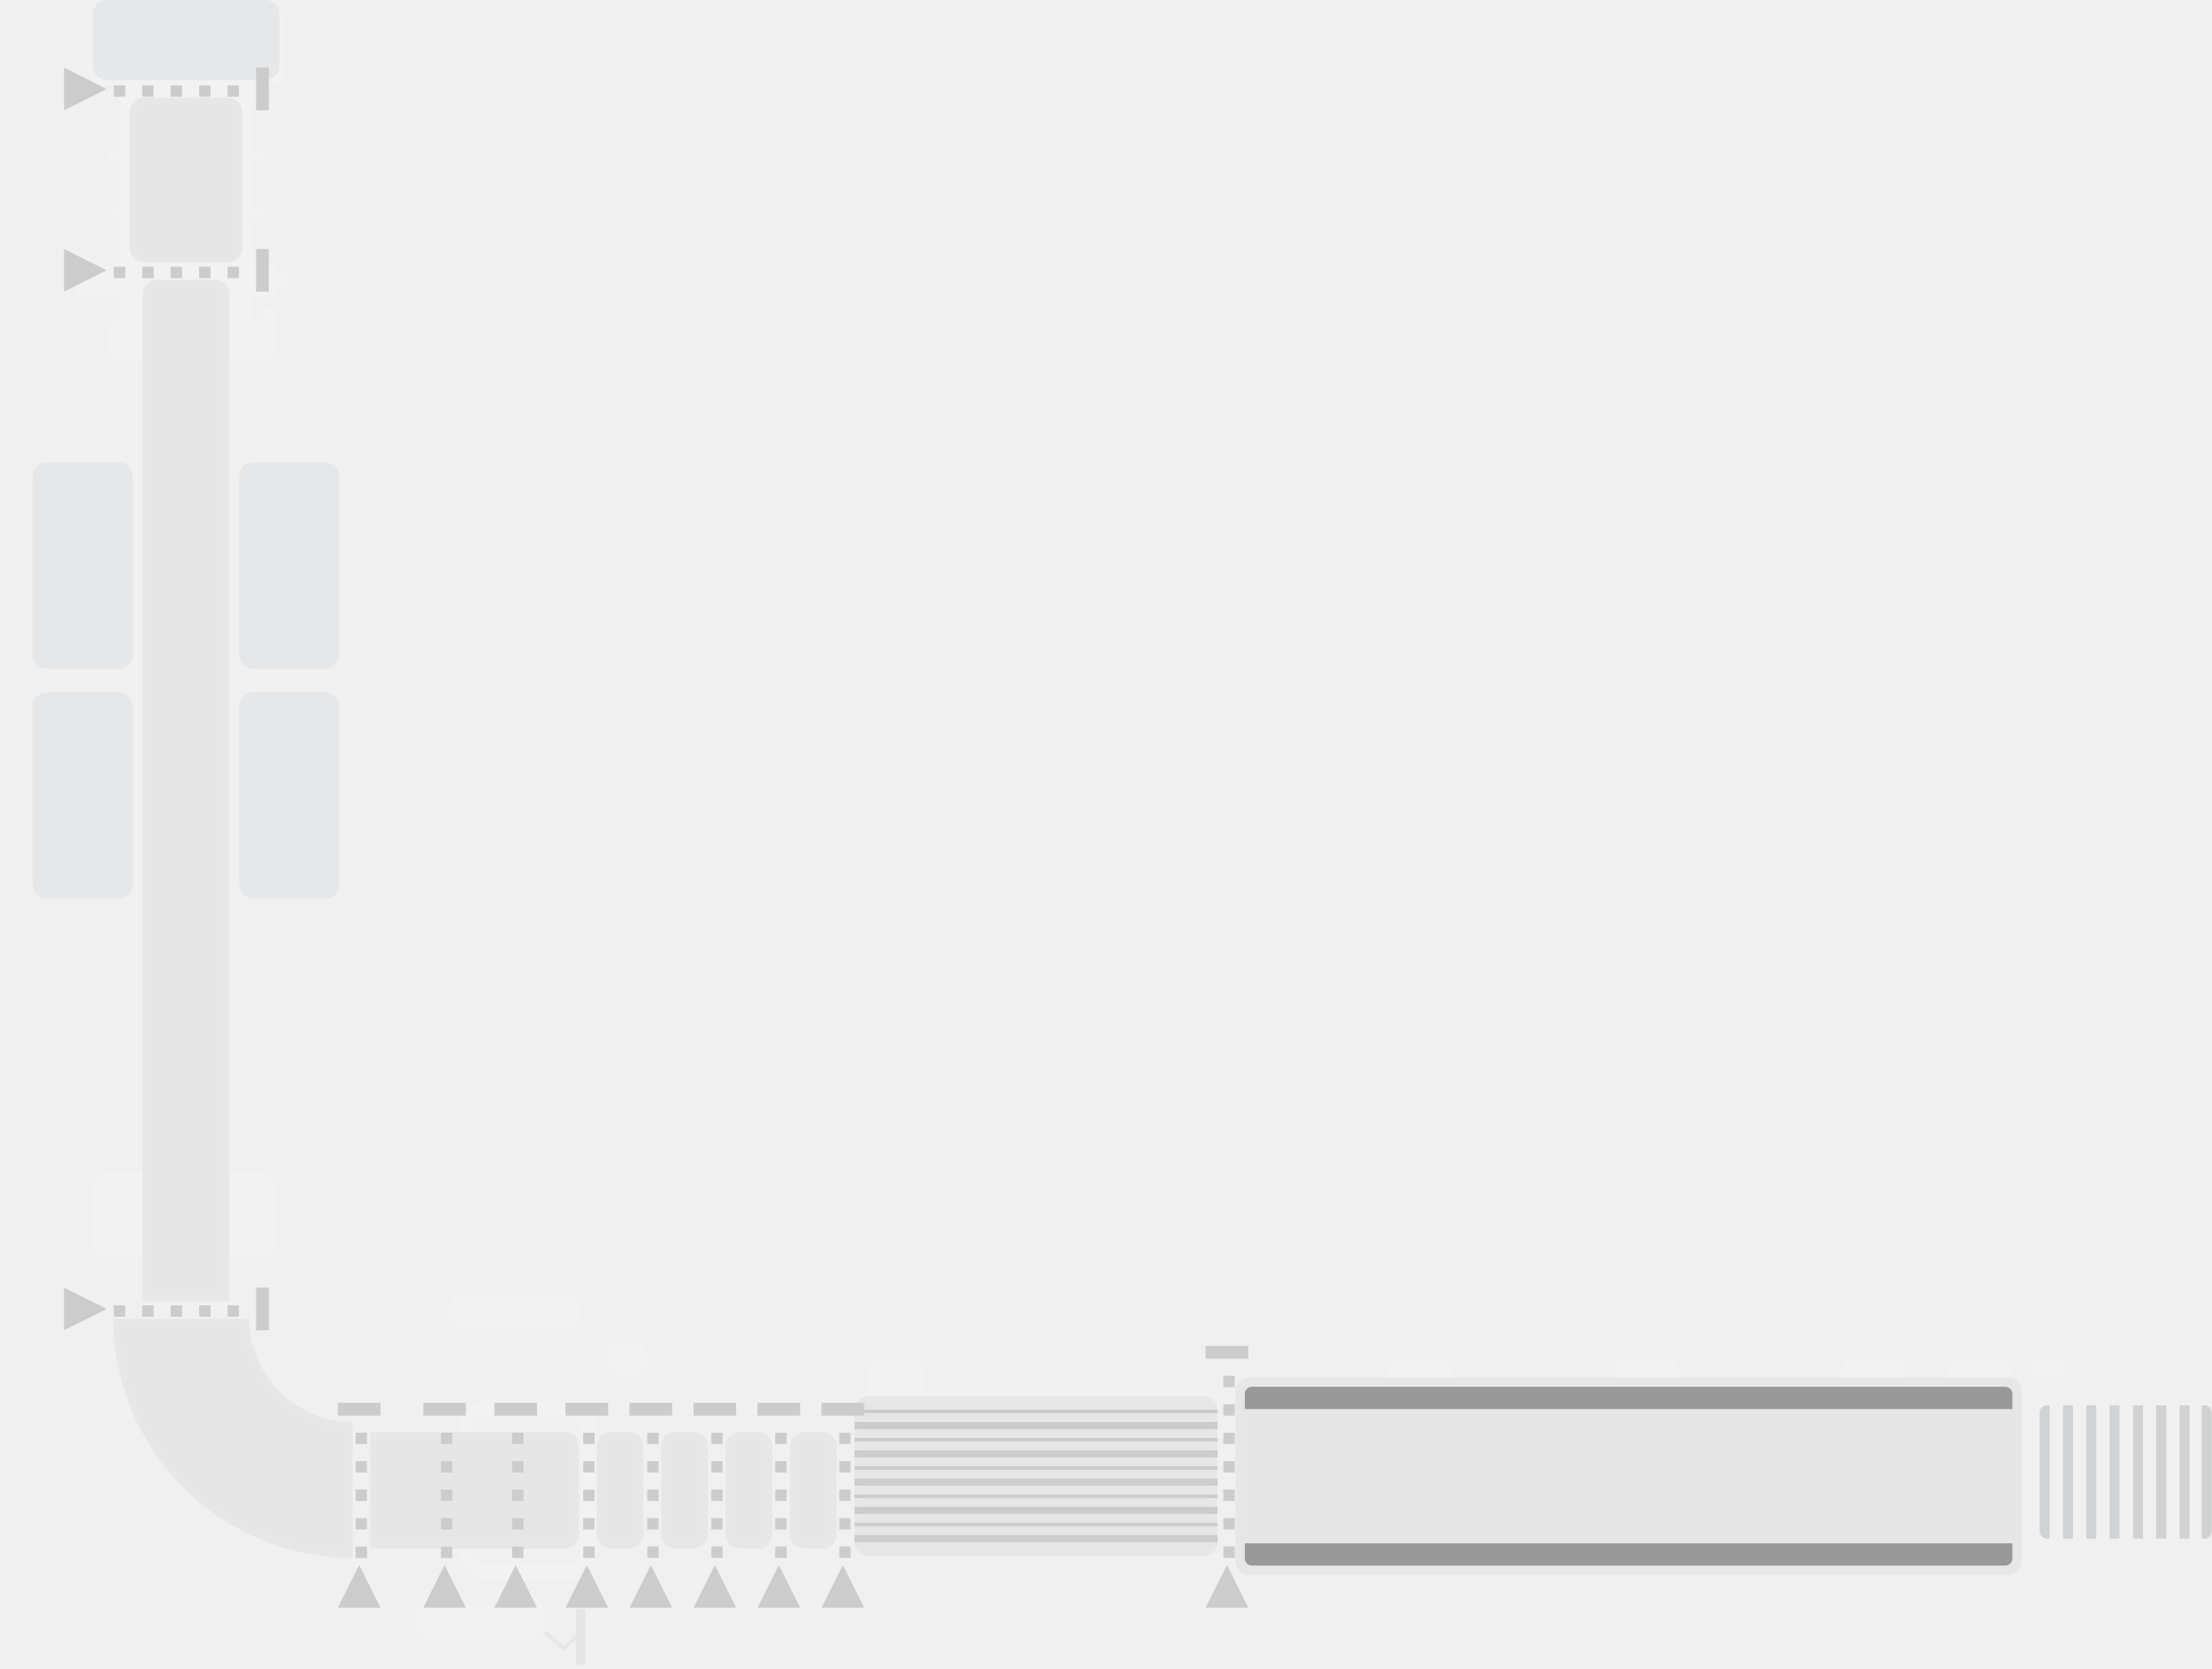
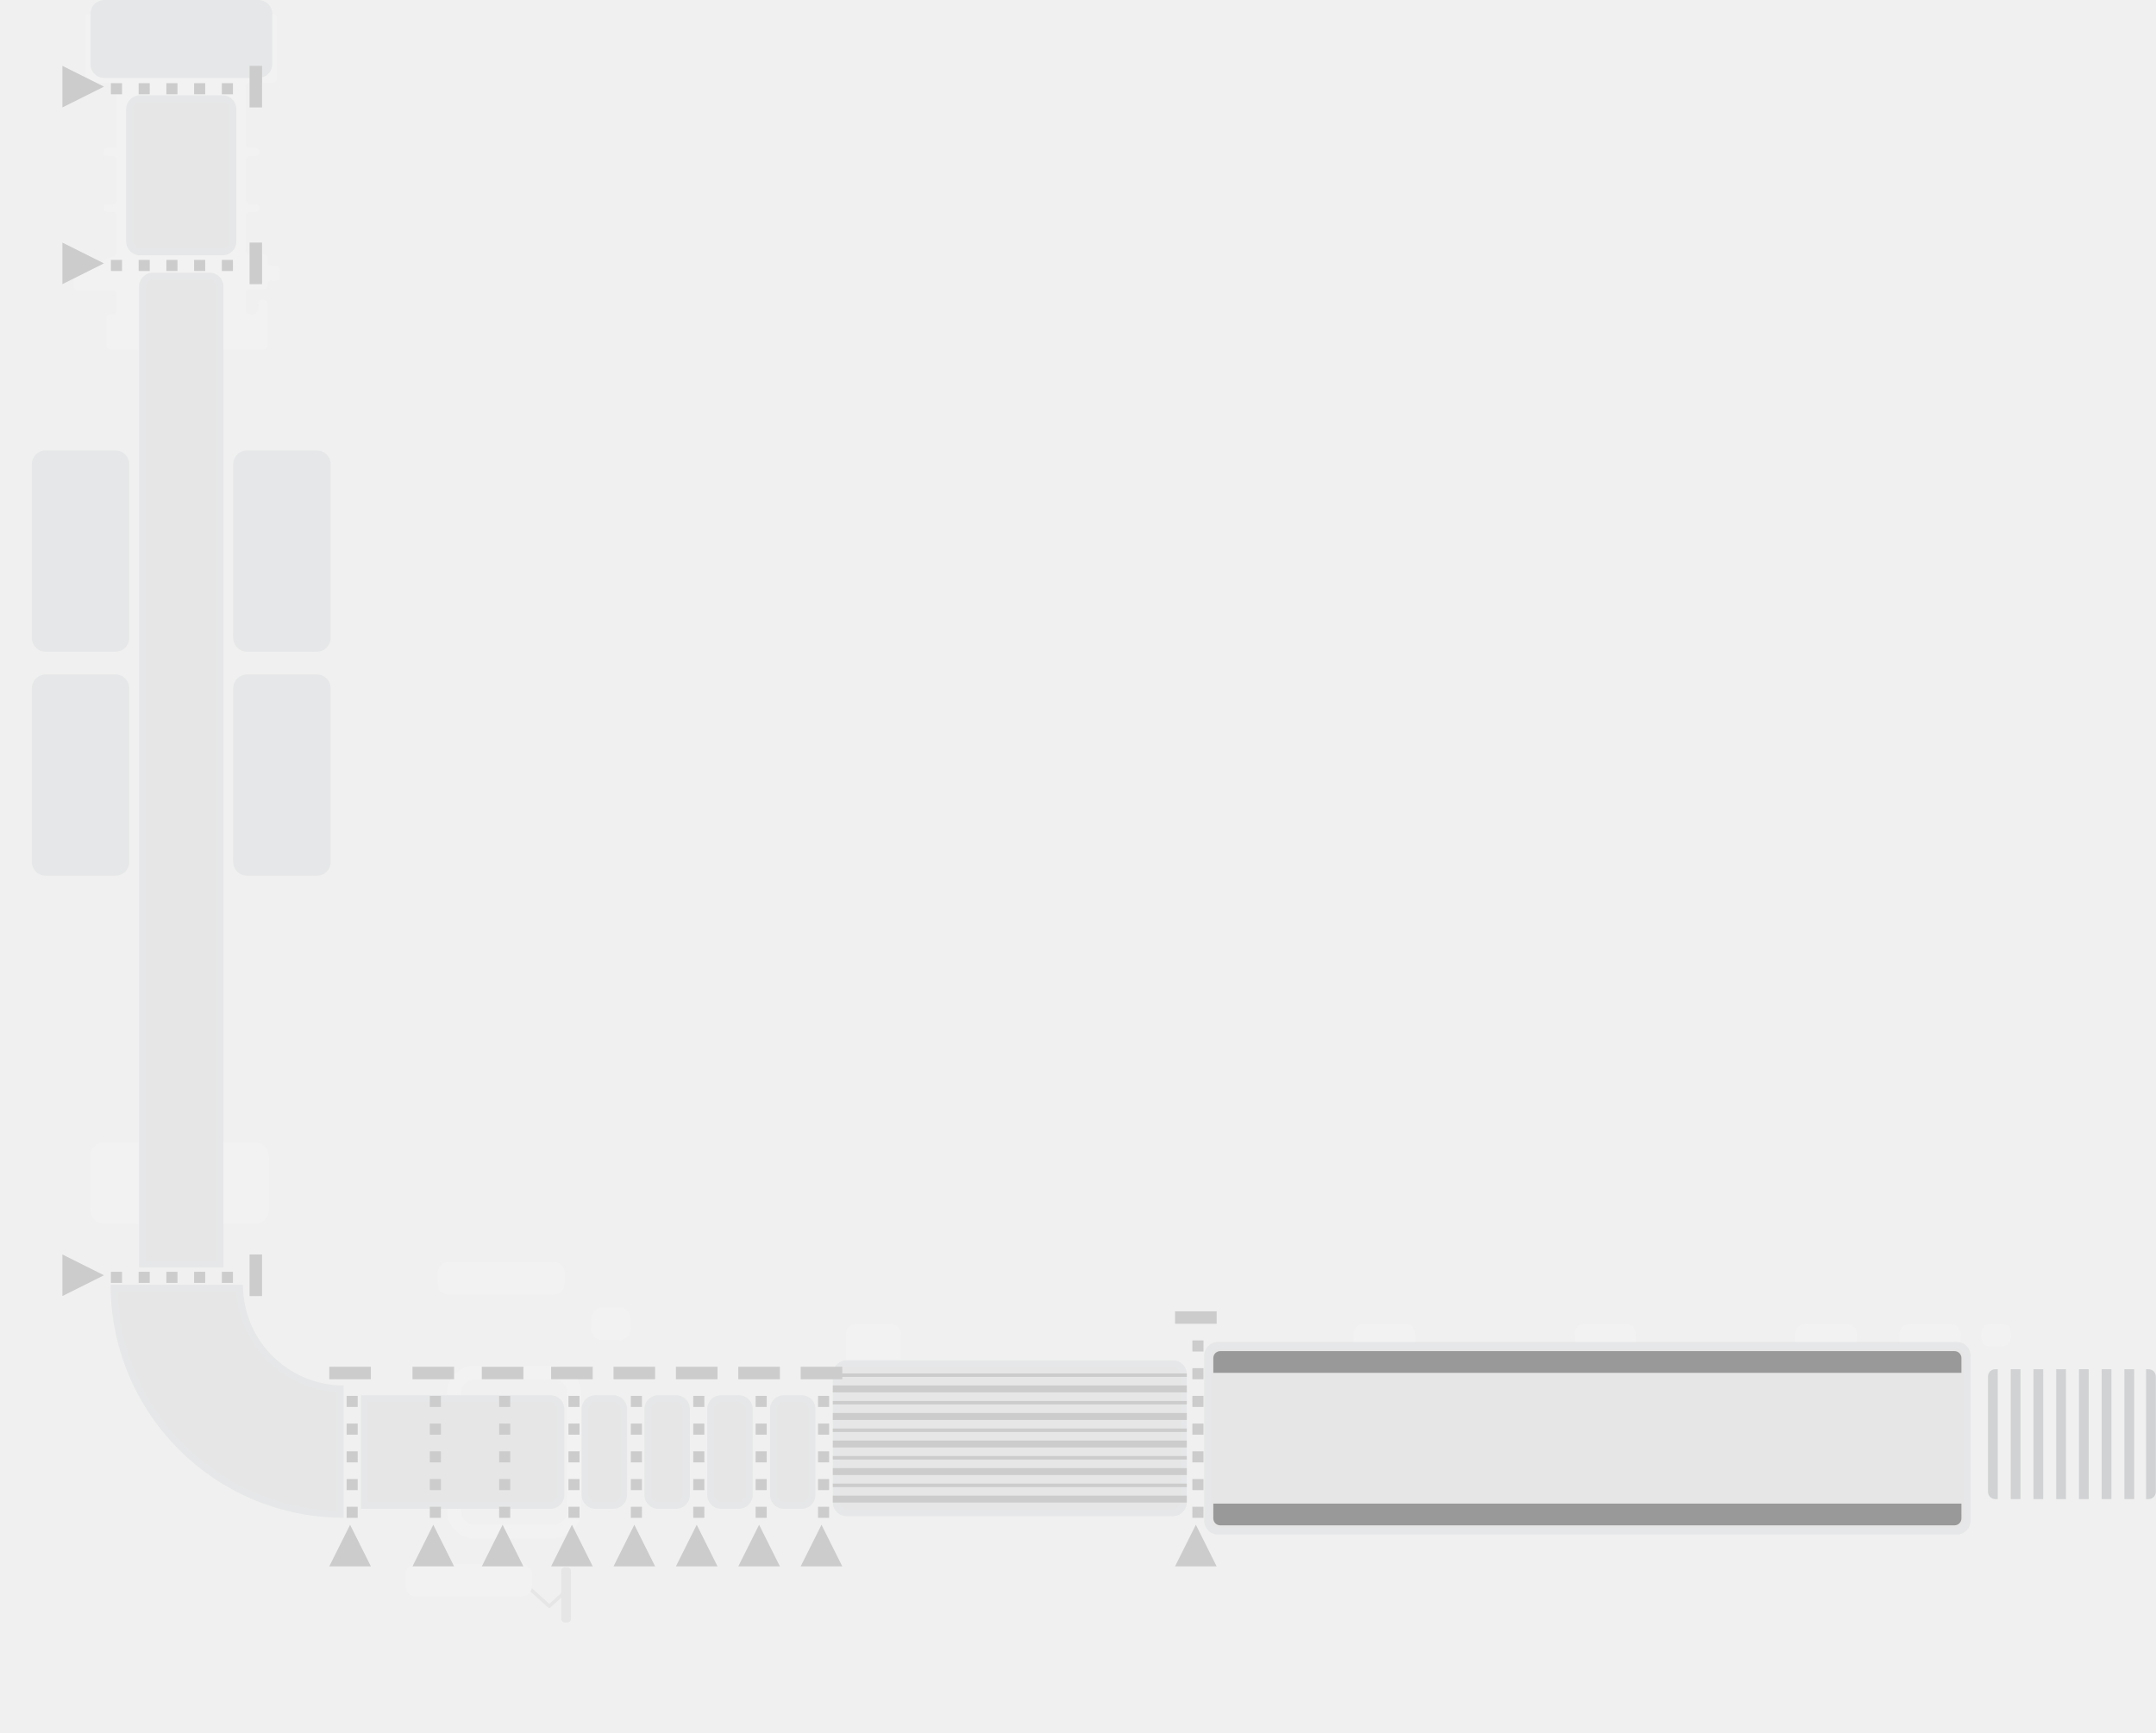
- <svg xmlns="http://www.w3.org/2000/svg" id="Layer_1" data-name="Layer 1" viewBox="0 0 622 469">
+ <svg xmlns="http://www.w3.org/2000/svg" id="Layer_1" data-name="Layer 1" viewBox="0 0 622 500">
  <defs>
    <style>
      .cls-1 {
        fill: #fff;
      }

      .cls-2 {
        stroke-width: 2px;
      }

      .cls-2, .cls-3, .cls-4, .cls-5, .cls-6 {
        fill: none;
      }

      .cls-2, .cls-4, .cls-6 {
        stroke-miterlimit: 10;
      }

      .cls-2, .cls-6 {
        stroke: #ccc;
      }

      .cls-3 {
        stroke: #e6e6e6;
        stroke-linecap: round;
        stroke-linejoin: round;
      }

      .cls-4 {
        stroke: #f2f2f2;
        stroke-width: 4px;
      }

      .cls-7 {
        fill: #d0d2d3;
      }

      .cls-8 {
        fill: #e6e6e6;
      }

      .cls-9 {
        fill: #e6e7e8;
      }
      .cls-11 {
        fill: #404041;
        font-family: SegoeUI-Semibold, 'Segoe UI';
        font-size: 11.244px;
        font-weight: 700;
      }

      .cls-12 {
        clip-path: url(#clippath);
      }

      .cls-13 {
        fill: #999;
      }

      .cls-14 {
        fill: #ccc;
      }

      .cls-15 {
        fill: #f2f2f2;
      }
      .cursor-pointer {
        cursor:pointer;
      }
      .buttons-font {
        font-family: Arial-BoldMT, Arial;
        font-size: 20px;
      }
    </style>
  </defs>
  <g>
    <path class="cls-15" d="M24.765,5.158V22.722c0,.626,.508,1.134,1.134,1.134h6.725c.626,0,1.134,.508,1.134,1.134v16.598c0,.626-.508,1.134-1.134,1.134h-1.709c-.626,0-1.134,.508-1.134,1.134v.083c0,.626,.508,1.134,1.134,1.134h1.709c.626,0,1.134,.508,1.134,1.134v11.568c0,.626-.508,1.134-1.134,1.134h-1.709c-.626,0-1.134,.508-1.134,1.134h0c0,.626,.508,1.134,1.134,1.134h1.709c.626,0,1.134,.508,1.134,1.134v10.449c0,.459-.277,.874-.702,1.049l-11.104,4.576c-.425,.175-.702,.589-.702,1.049v3.261c0,.626,.508,1.134,1.134,1.134h10.24c.626,0,1.134,.508,1.134,1.134v4.554c0,.626-.508,1.134-1.134,1.134h-.778c-.626,0-1.134,.508-1.134,1.134v7.907c0,.626,.508,1.134,1.134,1.134h44.142c.626,0,1.134-.508,1.134-1.134v-12.054c0-.626-.508-1.134-1.134-1.134h-.454c-.626,0-1.134,.508-1.134,1.134v1.879c0,.626-.508,1.134-1.134,1.134h-1.312c-.626,0-1.134-.508-1.134-1.134v-4.925c0-.626,.508-1.134,1.134-1.134h4.034c.626,0,1.134-.508,1.134-1.134v-.259c0-.626,.508-1.134,1.134-1.134h1.361c.626,0,1.134-.508,1.134-1.134v-1.944c0-.626-.508-1.134-1.134-1.134h-1.361c-.626,0-1.134-.508-1.134-1.134v-1.102c0-.626-.508-1.134-1.134-1.134h-4.034c-.626,0-1.134-.508-1.134-1.134v-9.901c0-.626,.508-1.134,1.134-1.134h1.733c.626,0,1.134-.508,1.134-1.134h0c0-.626-.508-1.134-1.134-1.134h-1.733c-.626,0-1.134-.508-1.134-1.134v-11.568c0-.626,.508-1.134,1.134-1.134h1.733c.626,0,1.134-.508,1.134-1.134v-.083c0-.626-.508-1.134-1.134-1.134h-1.733c-.626,0-1.134-.508-1.134-1.134V24.99c0-.626,.508-1.134,1.134-1.134h6.799c.626,0,1.134-.508,1.134-1.134V5.158c0-.626-.508-1.134-1.134-1.134H25.899c-.626,0-1.134,.508-1.134,1.134Z" />
    <rect class="cls-15" x="244.001" y="381.992" width="15.929" height="14.055" rx="3" ry="3" />
    <rect class="cls-15" x="390.487" y="381.992" width="17.803" height="14.055" rx="3" ry="3" />
    <rect class="cls-15" x="454.203" y="381.992" width="17.803" height="14.055" rx="3" ry="3" />
    <rect class="cls-15" x="517.919" y="381.992" width="17.803" height="14.055" rx="3" ry="3" />
    <rect class="cls-15" x="547.903" y="381.992" width="17.803" height="14.055" rx="3" ry="3" />
    <rect class="cls-15" x="571.662" y="381.992" width="8.433" height="6.559" rx="2.475" ry="2.475" />
    <rect class="cls-4" x="130.999" y="396.047" width="34.669" height="45.913" rx="6" ry="6" />
    <rect class="cls-15" x="26.056" y="329.68" width="51.535" height="23.425" rx="4" ry="4" />
    <g class="bin" gui-bin-id="5" bin-key="0_0">
      <rect class="cls-9" x="26.09" width="52.472" height="22.488" rx="4" ry="4" />
      <text class="cls-11" transform="translate(36 15) scale(1.074 1)">
        <tspan class="bin-label" x="0" y="0" />
      </text>
    </g>
    <g class="cursor-pointer bin" gui-bin-id="3" bin-key="0_0">
      <rect class="cls-9" x="67.284" y="129.969" width="28.11" height="58.094" rx="4" ry="4" />
      <text class="cls-11" transform="translate(85.297 174.68) rotate(-90) scale(1.074 1)">
        <tspan class="bin-label" x="0" y="0" />
      </text>
    </g>
    <g class="cursor-pointer bin" gui-bin-id="1" bin-key="0_0">
      <rect class="cls-9" x="67.284" y="194.621" width="28.11" height="58.094" rx="4" ry="4" />
      <text class="cls-11" transform="translate(85.297 238.227) rotate(-90) scale(1.074 1)">
        <tspan class="bin-label" x="0" y="0" />
      </text>
    </g>
    <g class="cursor-pointer bin" gui-bin-id="4" bin-key="0_0">
      <rect class="cls-9" x="9.19" y="129.969" width="28.11" height="58.094" rx="4" ry="4" />
      <text class="cls-11" transform="translate(27.204 175.119) rotate(-90) scale(1.074 1)">
        <tspan class="bin-label" x="0" y="0" />
      </text>
    </g>
    <g class="cursor-pointer bin" gui-bin-id="2" bin-key="0_0">
      <rect class="cls-9" x="9.19" y="194.621" width="28.11" height="58.094" rx="4" ry="4" />
      <text class="cls-11" transform="translate(27.203 239.357) rotate(-90) scale(1.074 1)">
        <tspan class="bin-label" x="0" y="0" />
      </text>
    </g>
    <g class="conveyor" gui-conveyor-id="1" conveyor-id="0" data-toggle="tooltip" data-html="true" title="">
      <rect class="cls-8" x="37.392" y="28.504" width="29.8" height="44.177" rx="3" ry="3" />
      <path class="cls-9 status" d="M64.192,29.504c1.103,0,2,.897,2,2v38.176c0,1.103-.897,2-2,2h-23.8c-1.103,0-2-.897-2-2V31.504c0-1.103,.897-2,2-2h23.8m0-2h-23.8c-2.209,0-4,1.791-4,4v38.176c0,2.209,1.791,4,4,4h23.8c2.209,0,4-1.791,4-4V31.504c0-2.209-1.791-4-4-4h0Z" />
    </g>
    <g class="conveyor" gui-conveyor-id="2" conveyor-id="0" data-toggle="tooltip" data-html="true" title="">
      <path class="cls-8" d="M41.111,364.749V82.681c0-1.654,1.346-3,3-3h16.362c1.654,0,3,1.346,3,3V364.749h-22.362Z" />
      <path class="cls-9 status" d="M60.473,80.68c1.103,0,2,.897,2,2V363.748h-20.362V82.68c0-1.103,.897-2,2-2h16.362m0-2h-16.362c-2.209,0-4,1.791-4,4V365.748h24.362V82.68c0-2.209-1.791-4-4-4h0Z" />
    </g>
    <g class="conveyor" gui-conveyor-id="3" conveyor-id="0" data-toggle="tooltip" data-html="true" title="">
      <path class="cls-8" d="M98.141,436.97c-35.726-.532-64.689-29.496-65.222-65.222h36.191c.519,15.774,13.256,28.511,29.03,29.03v36.192Z" />
      <path class="cls-9 status" d="M68.158,372.748c.992,15.53,13.454,27.991,28.983,28.983v34.216c-34.381-1.041-62.158-28.819-63.199-63.199h34.216m1.936-2H31.912c0,37.13,30.1,67.229,67.229,67.229v-38.183c-16.042,0-29.047-13.005-29.047-29.047h0Z" />
    </g>
    <g class="conveyor" gui-conveyor-id="4" conveyor-id="0" data-toggle="tooltip" data-html="true" title="">
      <path class="cls-8" d="M105.141,434.401v-30.795h53.653c1.654,0,3,1.346,3,3v24.795c0,1.654-1.346,3-3,3h-53.653Z" />
      <path class="cls-9 status" d="M158.794,404.606c1.103,0,2,.897,2,2v24.795c0,1.103-.897,2-2,2h-52.653v-28.795h52.653m0-2h-54.653v32.795h54.653c2.209,0,4-1.791,4-4v-24.795c0-2.209-1.791-4-4-4h0Z" />
    </g>
    <g class="conveyor" gui-conveyor-id="5" conveyor-id="0" data-toggle="tooltip" data-html="true" title="">
      <rect class="cls-8" x="168.794" y="403.606" width="11.118" height="30.795" rx="3" ry="3" />
      <path class="cls-9 status" d="M176.912,404.606c1.103,0,2,.897,2,2v24.795c0,1.103-.897,2-2,2h-5.118c-1.103,0-2-.897-2-2v-24.795c0-1.103,.897-2,2-2h5.118m0-2h-5.118c-2.209,0-4,1.791-4,4v24.795c0,2.209,1.791,4,4,4h5.118c2.209,0,4-1.791,4-4v-24.795c0-2.209-1.791-4-4-4h0Z" />
    </g>
    <g class="conveyor" gui-conveyor-id="6" conveyor-id="0" data-toggle="tooltip" data-html="true" title="">
      <rect class="cls-8" x="186.912" y="403.606" width="11.118" height="30.795" rx="3" ry="3" />
      <path class="cls-9 status" d="M195.03,404.606c1.103,0,2,.897,2,2v24.795c0,1.103-.897,2-2,2h-5.118c-1.103,0-2-.897-2-2v-24.795c0-1.103,.897-2,2-2h5.118m0-2h-5.118c-2.209,0-4,1.791-4,4v24.795c0,2.209,1.791,4,4,4h5.118c2.209,0,4-1.791,4-4v-24.795c0-2.209-1.791-4-4-4h0Z" />
    </g>
    <g class="conveyor" gui-conveyor-id="7" conveyor-id="0" data-toggle="tooltip" data-html="true" title="">
      <rect class="cls-8" x="205.03" y="403.606" width="11.118" height="30.795" rx="3" ry="3" />
      <path class="cls-9 status" d="M213.148,404.606c1.103,0,2,.897,2,2v24.795c0,1.103-.897,2-2,2h-5.118c-1.103,0-2-.897-2-2v-24.795c0-1.103,.897-2,2-2h5.118m0-2h-5.118c-2.209,0-4,1.791-4,4v24.795c0,2.209,1.791,4,4,4h5.118c2.209,0,4-1.791,4-4v-24.795c0-2.209-1.791-4-4-4h0Z" />
    </g>
    <g class="conveyor" gui-conveyor-id="8" conveyor-id="0" data-toggle="tooltip" data-html="true" title="">
      <rect class="cls-8" x="223.148" y="403.606" width="11.118" height="30.795" rx="3" ry="3" />
      <path class="cls-9 status" d="M231.266,404.606c1.103,0,2,.897,2,2v24.795c0,1.103-.897,2-2,2h-5.118c-1.103,0-2-.897-2-2v-24.795c0-1.103,.897-2,2-2h5.118m0-2h-5.118c-2.209,0-4,1.791-4,4v24.795c0,2.209,1.791,4,4,4h5.118c2.209,0,4-1.791,4-4v-24.795c0-2.209-1.791-4-4-4h0Z" />
    </g>
    <g class="conveyor" gui-conveyor-id="9" conveyor-id="0" data-toggle="tooltip" data-html="true" title="">
      <rect class="cls-8" x="241.262" y="393.541" width="100.132" height="42.976" rx="3" ry="3" />
      <path class="cls-9 status" d="M338.394,394.541c1.103,0,2,.897,2,2v36.976c0,1.103-.897,2-2,2h-94.132c-1.103,0-2-.897-2-2v-36.976c0-1.103,.897-2,2-2h94.132m0-2h-94.132c-2.209,0-4,1.791-4,4v36.976c0,2.209,1.791,4,4,4h94.132c2.209,0,4-1.791,4-4v-36.976c0-2.209-1.791-4-4-4h0Z" />
    </g>
    <g class="conveyor" gui-conveyor-id="10" conveyor-id="0" data-toggle="tooltip" data-html="true" title="">
      <rect class="cls-8" x="348.394" y="388.241" width="219.131" height="53.576" rx="3" ry="3" />
      <path class="cls-9 status" d="M564.524,389.241c1.103,0,2,.897,2,2v47.576c0,1.103-.897,2-2,2h-213.131c-1.103,0-2-.897-2-2v-47.576c0-1.103,.897-2,2-2h213.131m0-2h-213.131c-2.209,0-4,1.791-4,4v47.576c0,2.209,1.791,4,4,4h213.131c2.209,0,4-1.791,4-4v-47.576c0-2.209-1.791-4-4-4h0Z" />
    </g>
    <g>
      <path class="cls-7" d="M558.302,412.445h33.28c1.159,0,2.1,.941,2.1,2.1v.711h-37.48v-.711c0-1.159,.941-2.1,2.1-2.1Z" transform="translate(161.092 988.792) rotate(-90)" />
      <rect class="cls-7" x="562.761" y="412.445" width="37.48" height="2.811" transform="translate(167.651 995.351) rotate(-90)" />
      <rect class="cls-7" x="569.32" y="412.445" width="37.48" height="2.811" transform="translate(174.209 1001.91) rotate(-90)" />
      <rect class="cls-7" x="575.879" y="412.445" width="37.48" height="2.811" transform="translate(180.768 1008.469) rotate(-90)" />
      <rect class="cls-7" x="582.438" y="412.445" width="37.48" height="2.811" transform="translate(187.327 1015.027) rotate(-90)" />
      <rect class="cls-7" x="588.997" y="412.445" width="37.48" height="2.811" transform="translate(193.886 1021.586) rotate(-90)" />
      <rect class="cls-7" x="595.555" y="412.445" width="37.48" height="2.811" transform="translate(200.445 1028.145) rotate(-90)" />
      <path class="cls-7" d="M601.802,412.445h37.48v.711c0,1.159-.941,2.1-2.1,2.1h-33.28c-1.159,0-2.1-.941-2.1-2.1v-.711h0Z" transform="translate(206.692 1034.392) rotate(-90)" />
    </g>
    <rect class="cls-15" x="126.314" y="364.189" width="36.543" height="9.37" rx="3" ry="3" />
    <rect class="cls-15" x="170.605" y="377.307" width="11.244" height="9.37" rx="3" ry="3" />
    <g>
      <polyline class="cls-3" points="162.572 459.763 158.449 463.511 152.265 457.889" />
      <rect class="cls-15" x="116.944" y="451.33" width="36.543" height="9.37" rx="3" ry="3" />
      <rect class="cls-8" x="161.92" y="452.267" width="2.811" height="15.929" rx="1.061" ry="1.061" />
    </g>
    <g class="cls-12">
      <g>
        <line class="cls-6" x1="240.261" y1="396.821" x2="342.394" y2="396.821" />
        <line class="cls-2" x1="240.261" y1="400.796" x2="342.394" y2="400.796" />
        <line class="cls-6" x1="240.261" y1="404.771" x2="342.394" y2="404.771" />
        <line class="cls-2" x1="240.261" y1="408.746" x2="342.394" y2="408.746" />
        <line class="cls-6" x1="240.261" y1="412.721" x2="342.394" y2="412.721" />
        <line class="cls-2" x1="240.261" y1="416.696" x2="342.394" y2="416.696" />
        <line class="cls-6" x1="240.261" y1="420.671" x2="342.394" y2="420.671" />
        <line class="cls-2" x1="240.261" y1="424.646" x2="342.394" y2="424.646" />
        <line class="cls-6" x1="240.261" y1="428.621" x2="342.394" y2="428.621" />
        <line class="cls-2" x1="240.261" y1="432.596" x2="342.394" y2="432.596" />
      </g>
    </g>
    <g>
      <path class="cls-13" d="M350.039,396.156h215.829v-4.268c0-1.105-.895-2-2-2h-211.829c-1.105,0-2,.895-2,2v4.268Z" />
      <path class="cls-13" d="M350.039,433.893h215.829v4.268c0,1.105-.895,2-2,2h-211.829c-1.105,0-2-.895-2-2v-4.268Z" />
    </g>
  </g>
  <g transform="translate(18 19)" class="photoeye" gui-input-id="1" input-id="0" data-toggle="tooltip" data-html="true" title="">
    <polygon class="cls-14 status" points="12 6 0 0 0 12 12 6" />
    <rect class="cls-14 status" x="14" y="5" width="3.2" height="3.2" />
    <rect class="cls-14 status" x="22" y="5" width="3.2" height="3.2" />
    <rect class="cls-14 status" x="30" y="5" width="3.2" height="3.2" />
    <rect class="cls-14 status" x="38" y="5" width="3.2" height="3.2" />
    <rect class="cls-14 status" x="46" y="5" width="3.2" height="3.2" />
    <rect class="cls-14 status" x="54" y="0" width="3.6" height="12" />
  </g>
  <g transform="translate(18 70)" class="photoeye" gui-input-id="2" input-id="0" data-toggle="tooltip" data-html="true" title="">
    <polygon class="cls-14 status" points="12 6 0 0 0 12 12 6" />
    <rect class="cls-14 status" x="14" y="5" width="3.2" height="3.2" />
    <rect class="cls-14 status" x="22" y="5" width="3.2" height="3.2" />
    <rect class="cls-14 status" x="30" y="5" width="3.2" height="3.2" />
    <rect class="cls-14 status" x="38" y="5" width="3.2" height="3.2" />
    <rect class="cls-14 status" x="46" y="5" width="3.2" height="3.2" />
    <rect class="cls-14 status" x="54" y="0" width="3.6" height="12" />
  </g>
  <g transform="translate(18 362)" class="photoeye" gui-input-id="3" input-id="0" data-toggle="tooltip" data-html="true" title="">
    <polygon class="cls-14 status" points="12 6 0 0 0 12 12 6" />
    <rect class="cls-14 status" x="14" y="5" width="3.2" height="3.2" />
    <rect class="cls-14 status" x="22" y="5" width="3.2" height="3.2" />
    <rect class="cls-14 status" x="30" y="5" width="3.2" height="3.2" />
    <rect class="cls-14 status" x="38" y="5" width="3.2" height="3.2" />
    <rect class="cls-14 status" x="46" y="5" width="3.2" height="3.2" />
    <rect class="cls-14 status" x="54" y="0" width="3.6" height="12" />
  </g>
  <g transform="translate(95 452) rotate(270)" class="photoeye" gui-input-id="4" input-id="0" data-toggle="tooltip" data-html="true" title="">
    <polygon class="cls-14 status" points="12 6 0 0 0 12 12 6" />
    <rect class="cls-14 status" x="14" y="5" width="3.2" height="3.2" />
    <rect class="cls-14 status" x="22" y="5" width="3.2" height="3.2" />
    <rect class="cls-14 status" x="30" y="5" width="3.2" height="3.2" />
    <rect class="cls-14 status" x="38" y="5" width="3.2" height="3.2" />
    <rect class="cls-14 status" x="46" y="5" width="3.2" height="3.2" />
    <rect class="cls-14 status" x="54" y="0" width="3.6" height="12" />
  </g>
  <g transform="translate(119 452) rotate(270)" class="photoeye" gui-input-id="5" input-id="0" data-toggle="tooltip" data-html="true" title="">
    <polygon class="cls-14 status" points="12 6 0 0 0 12 12 6" />
    <rect class="cls-14 status" x="14" y="5" width="3.2" height="3.2" />
    <rect class="cls-14 status" x="22" y="5" width="3.2" height="3.2" />
    <rect class="cls-14 status" x="30" y="5" width="3.2" height="3.2" />
    <rect class="cls-14 status" x="38" y="5" width="3.2" height="3.2" />
    <rect class="cls-14 status" x="46" y="5" width="3.2" height="3.2" />
    <rect class="cls-14 status" x="54" y="0" width="3.6" height="12" />
  </g>
  <g transform="translate(139 452) rotate(270)" class="photoeye" gui-input-id="6" input-id="0" data-toggle="tooltip" data-html="true" title="">
    <polygon class="cls-14 status" points="12 6 0 0 0 12 12 6" />
    <rect class="cls-14 status" x="14" y="5" width="3.2" height="3.2" />
    <rect class="cls-14 status" x="22" y="5" width="3.2" height="3.2" />
    <rect class="cls-14 status" x="30" y="5" width="3.2" height="3.2" />
    <rect class="cls-14 status" x="38" y="5" width="3.2" height="3.2" />
    <rect class="cls-14 status" x="46" y="5" width="3.2" height="3.2" />
    <rect class="cls-14 status" x="54" y="0" width="3.6" height="12" />
  </g>
  <g transform="translate(159 452) rotate(270)" class="photoeye" gui-input-id="7" input-id="0" data-toggle="tooltip" data-html="true" title="">
    <polygon class="cls-14 status" points="12 6 0 0 0 12 12 6" />
    <rect class="cls-14 status" x="14" y="5" width="3.2" height="3.2" />
    <rect class="cls-14 status" x="22" y="5" width="3.2" height="3.2" />
    <rect class="cls-14 status" x="30" y="5" width="3.2" height="3.2" />
    <rect class="cls-14 status" x="38" y="5" width="3.2" height="3.2" />
    <rect class="cls-14 status" x="46" y="5" width="3.2" height="3.2" />
    <rect class="cls-14 status" x="54" y="0" width="3.6" height="12" />
  </g>
  <g transform="translate(177 452) rotate(270)" class="photoeye" gui-input-id="8" input-id="0" data-toggle="tooltip" data-html="true" title="">
    <polygon class="cls-14 status" points="12 6 0 0 0 12 12 6" />
    <rect class="cls-14 status" x="14" y="5" width="3.2" height="3.2" />
    <rect class="cls-14 status" x="22" y="5" width="3.2" height="3.2" />
    <rect class="cls-14 status" x="30" y="5" width="3.2" height="3.2" />
    <rect class="cls-14 status" x="38" y="5" width="3.2" height="3.2" />
    <rect class="cls-14 status" x="46" y="5" width="3.2" height="3.2" />
    <rect class="cls-14 status" x="54" y="0" width="3.6" height="12" />
  </g>
  <g transform="translate(195 452) rotate(270)" class="photoeye" gui-input-id="9" input-id="0" data-toggle="tooltip" data-html="true" title="">
    <polygon class="cls-14 status" points="12 6 0 0 0 12 12 6" />
    <rect class="cls-14 status" x="14" y="5" width="3.2" height="3.2" />
    <rect class="cls-14 status" x="22" y="5" width="3.2" height="3.2" />
    <rect class="cls-14 status" x="30" y="5" width="3.2" height="3.2" />
    <rect class="cls-14 status" x="38" y="5" width="3.2" height="3.2" />
    <rect class="cls-14 status" x="46" y="5" width="3.2" height="3.2" />
    <rect class="cls-14 status" x="54" y="0" width="3.6" height="12" />
  </g>
  <g transform="translate(213 452) rotate(270)" class="photoeye" gui-input-id="10" input-id="0" data-toggle="tooltip" data-html="true" title="">
    <polygon class="cls-14 status" points="12 6 0 0 0 12 12 6" />
    <rect class="cls-14 status" x="14" y="5" width="3.2" height="3.2" />
    <rect class="cls-14 status" x="22" y="5" width="3.2" height="3.2" />
    <rect class="cls-14 status" x="30" y="5" width="3.2" height="3.2" />
    <rect class="cls-14 status" x="38" y="5" width="3.2" height="3.2" />
    <rect class="cls-14 status" x="46" y="5" width="3.2" height="3.2" />
    <rect class="cls-14 status" x="54" y="0" width="3.6" height="12" />
  </g>
  <g transform="translate(231 452) rotate(270)" class="photoeye" gui-input-id="11" input-id="0" data-toggle="tooltip" data-html="true" title="">
    <polygon class="cls-14 status" points="12 6 0 0 0 12 12 6" />
    <rect class="cls-14 status" x="14" y="5" width="3.2" height="3.2" />
    <rect class="cls-14 status" x="22" y="5" width="3.2" height="3.2" />
    <rect class="cls-14 status" x="30" y="5" width="3.2" height="3.2" />
    <rect class="cls-14 status" x="38" y="5" width="3.2" height="3.2" />
    <rect class="cls-14 status" x="46" y="5" width="3.2" height="3.2" />
    <rect class="cls-14 status" x="54" y="0" width="3.6" height="12" />
  </g>
  <g transform="translate(339 452) rotate(270)" class="photoeye" gui-input-id="12" input-id="0" data-toggle="tooltip" data-html="true" title="">
    <polygon class="cls-14 status" points="12 6 0 0 0 12 12 6" />
    <rect class="cls-14 status" x="14" y="5" width="3.2" height="3.2" />
    <rect class="cls-14 status" x="22" y="5" width="3.2" height="3.2" />
    <rect class="cls-14 status" x="30" y="5" width="3.2" height="3.2" />
    <rect class="cls-14 status" x="38" y="5" width="3.2" height="3.2" />
    <rect class="cls-14 status" x="46" y="5" width="3.2" height="3.2" />
    <rect class="cls-14 status" x="54" y="5" width="3.2" height="3.2" />
    <rect class="cls-14 status" x="62" y="5" width="3.2" height="3.2" />
    <rect class="cls-14 status" x="70" y="0" width="3.6" height="12" />
  </g>
</svg>
